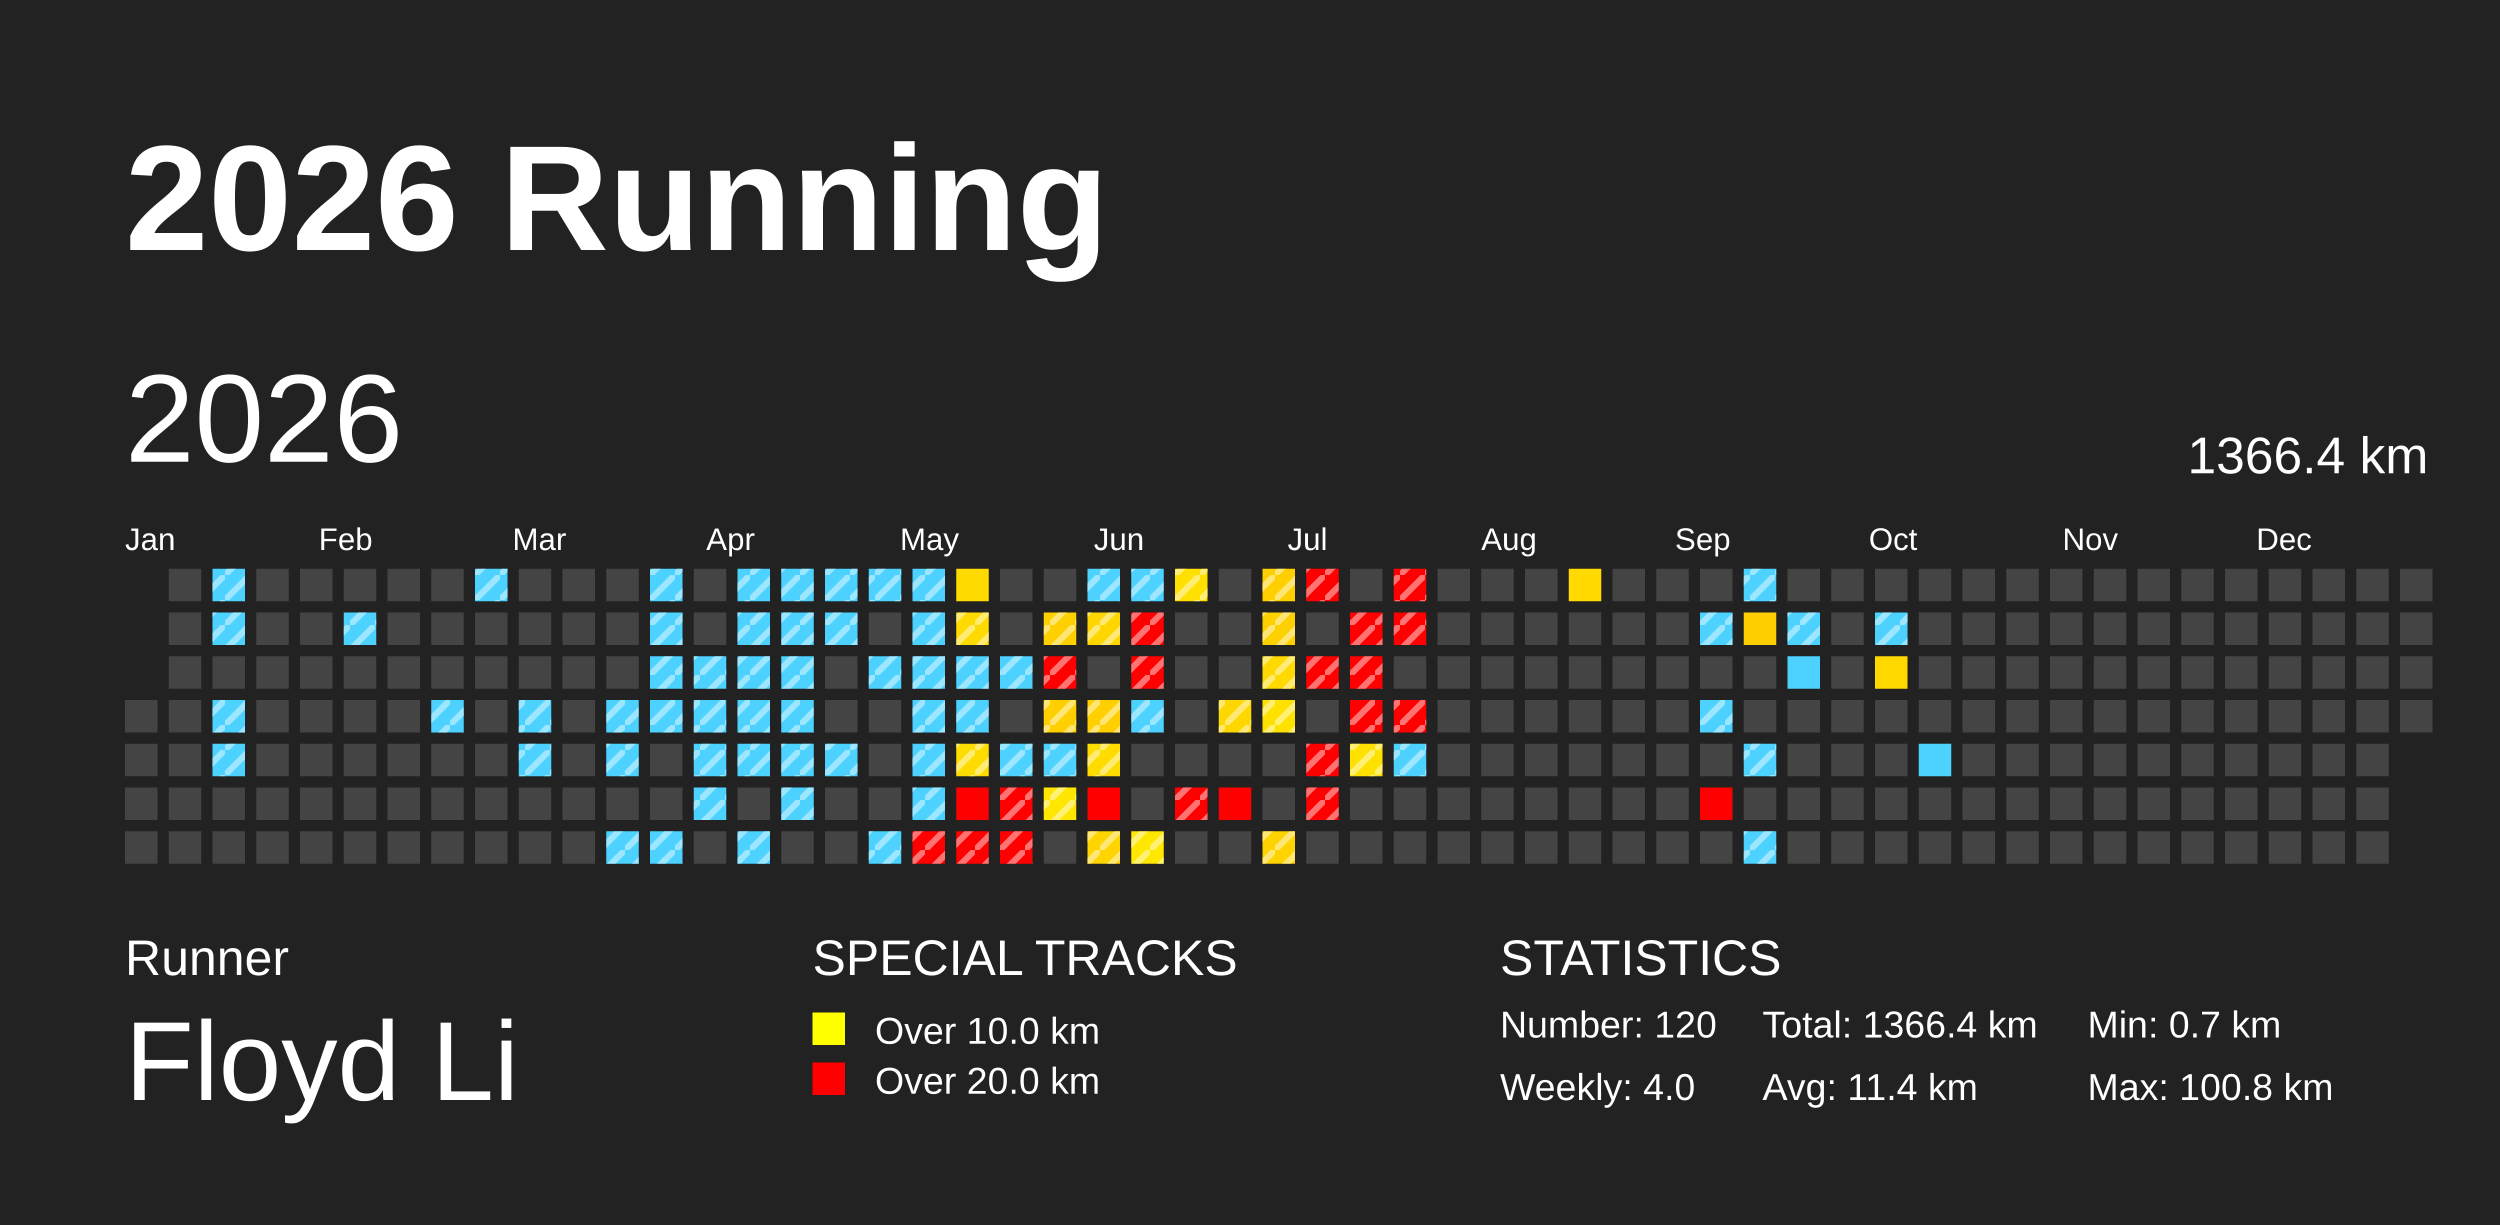
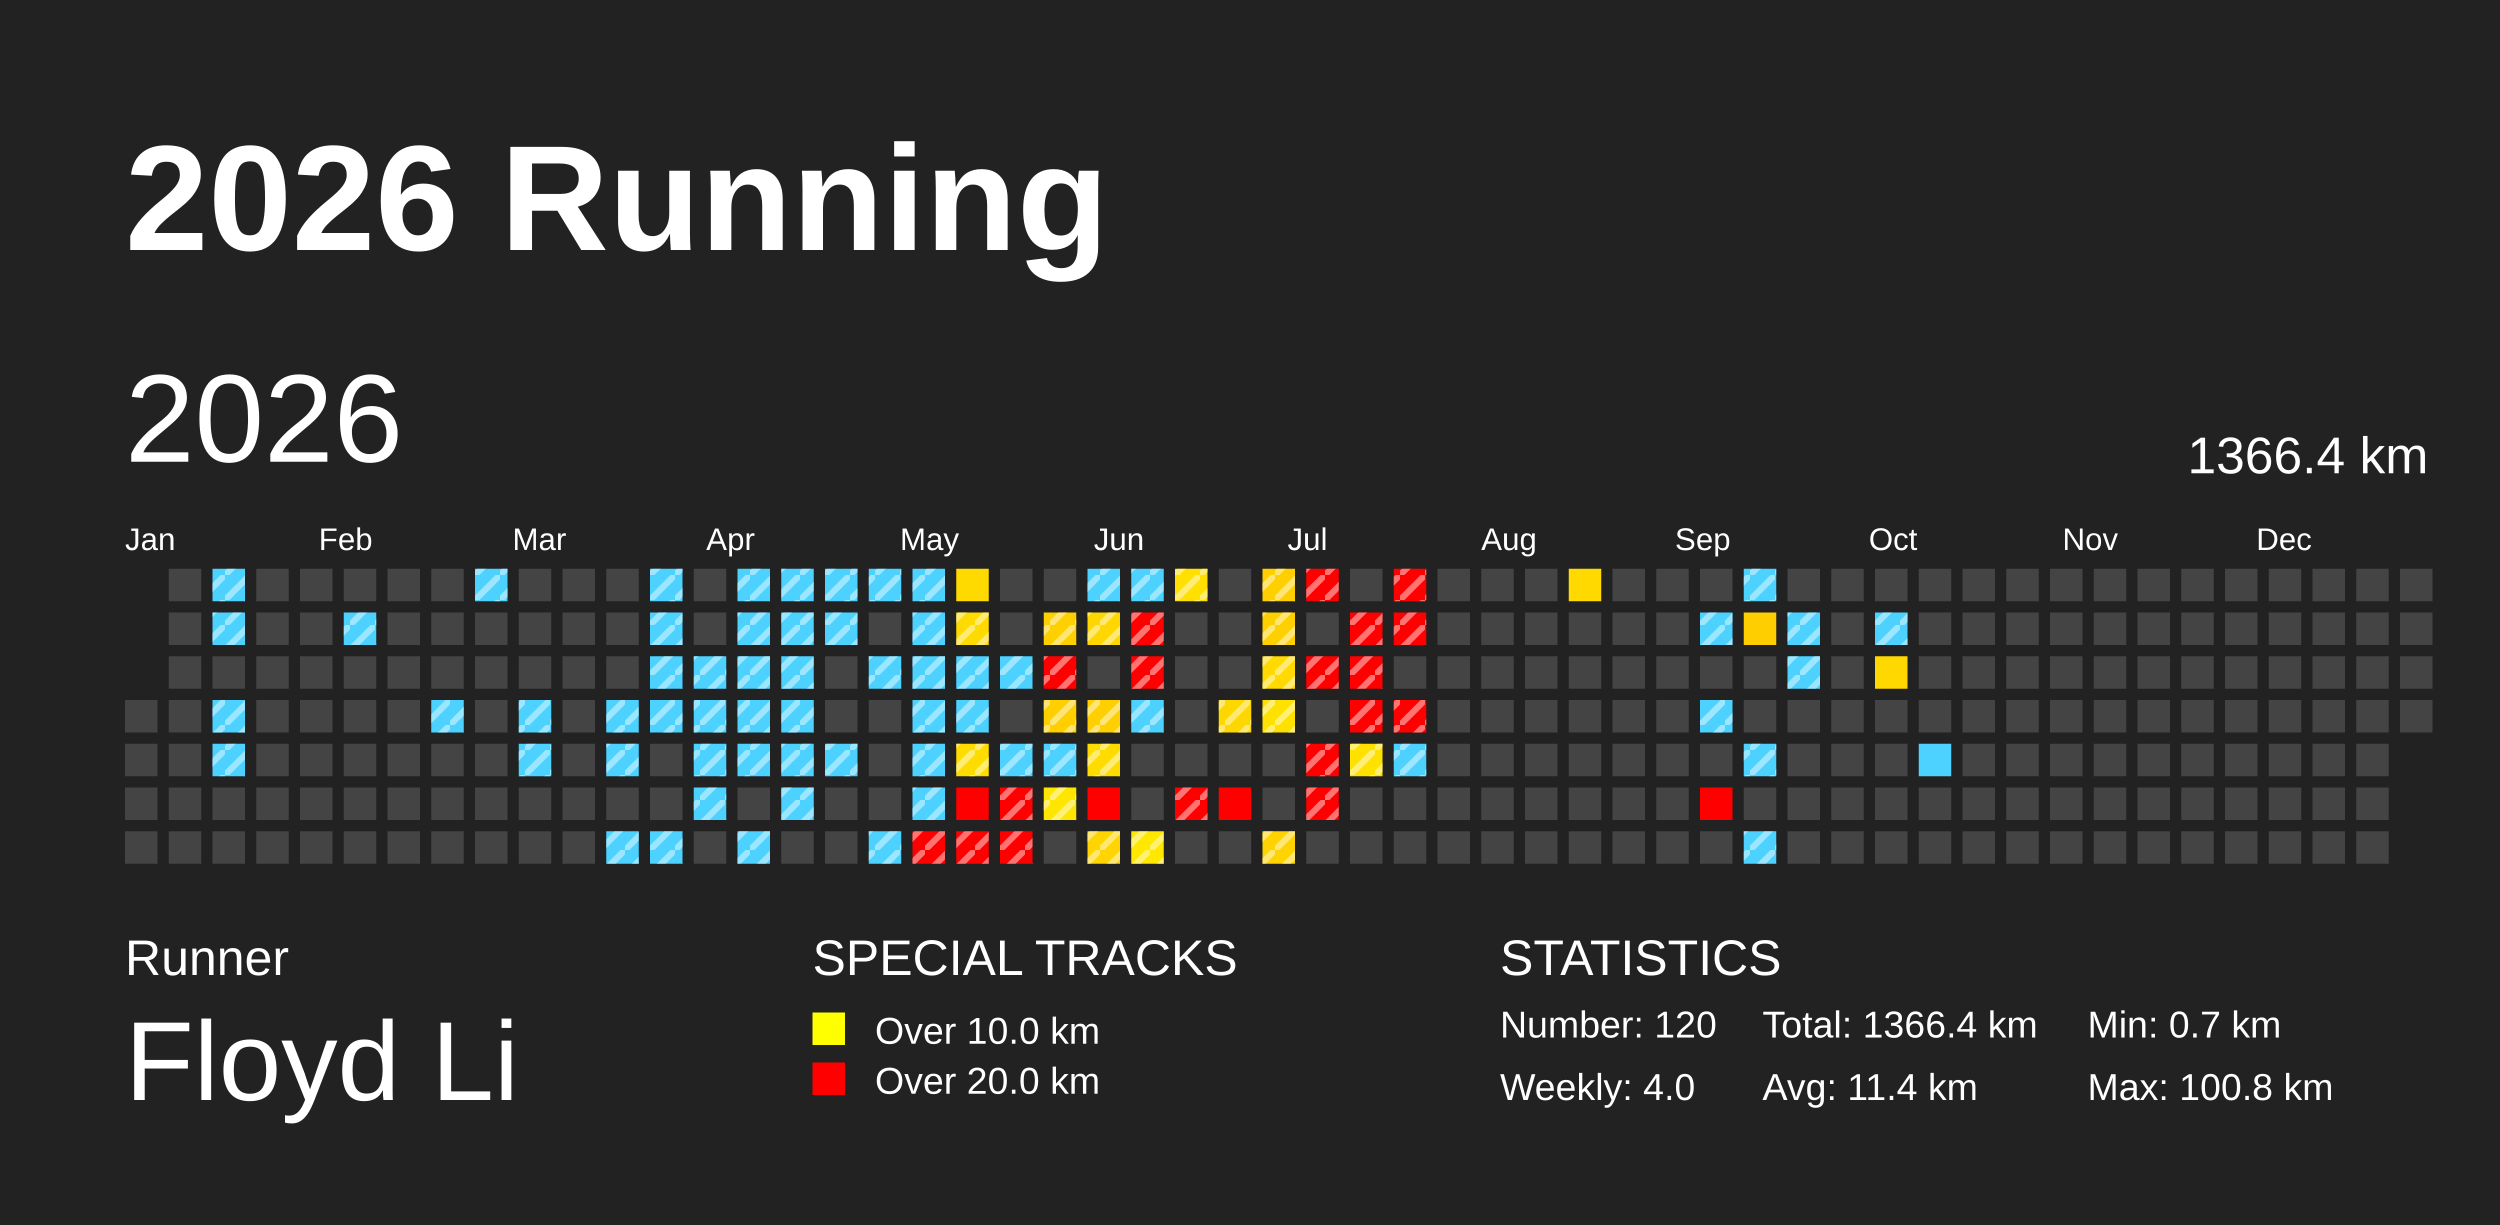
<svg xmlns="http://www.w3.org/2000/svg" baseProfile="full" height="98mm" version="1.1" viewBox="0,0,200,98" width="200mm">
  <defs>
    <pattern height="2" id="indoor-stripe" patternUnits="userSpaceOnUse" width="2">
      <line stroke="white" stroke-opacity="0.45" stroke-width="0.5" x1="0" x2="2" y1="2" y2="0" />
    </pattern>
  </defs>
  <rect fill="#222222" height="98" width="200" x="0" y="0" />
  <text fill="#FFFFFF" style="font-size:12px; font-family:Arial; font-weight:bold;" x="10" y="20">2026 Running</text>
  <text fill="#FFFFFF" style="font-size:4px; font-family:Arial" x="10" y="78">Runner</text>
  <text fill="#FFFFFF" style="font-size:9px; font-family:Arial" x="10" y="88">Floyd Li</text>
  <text fill="#FFFFFF" style="font-size:4px; font-family:Arial" x="65" y="78">SPECIAL TRACKS</text>
  <rect fill="yellow" height="2.6" width="2.6" x="65" y="81" />
  <text fill="#FFFFFF" style="font-size:3px; font-family:Arial" x="70" y="83.5">Over 10.0 km</text>
  <rect fill="red" height="2.6" width="2.6" x="65" y="85" />
  <text fill="#FFFFFF" style="font-size:3px; font-family:Arial" x="70" y="87.5">Over 20.0 km</text>
  <text fill="#FFFFFF" style="font-size:4px; font-family:Arial" x="120" y="78">STATISTICS</text>
  <text fill="#FFFFFF" style="font-size:3px; font-family:Arial" x="120" y="83">Number: 120</text>
  <text fill="#FFFFFF" style="font-size:3px; font-family:Arial" x="120" y="88">Weekly: 4.0</text>
  <text fill="#FFFFFF" style="font-size:3px; font-family:Arial" x="141" y="83">Total: 1366.4 km</text>
  <text fill="#FFFFFF" style="font-size:3px; font-family:Arial" x="141" y="88">Avg: 11.4 km</text>
  <text fill="#FFFFFF" style="font-size:3px; font-family:Arial" x="167" y="83">Min: 0.7 km</text>
  <text fill="#FFFFFF" style="font-size:3px; font-family:Arial" x="167" y="88">Max: 100.8 km</text>
  <text dominant-baseline="hanging" fill="#FFFFFF" style="font-size:10.0px; font-family:Arial;" x="10" y="30">2026</text>
  <text dominant-baseline="hanging" fill="#FFFFFF" style="font-size:4.125px; font-family:Arial;" x="175" y="35">1366.4 km</text>
  <text fill="#FFFFFF" style="font-size:2.5px; font-family:Arial" x="10.0" y="44">Jan</text>
  <text fill="#FFFFFF" style="font-size:2.5px; font-family:Arial" x="25.5" y="44">Feb</text>
  <text fill="#FFFFFF" style="font-size:2.5px; font-family:Arial" x="41.0" y="44">Mar</text>
  <text fill="#FFFFFF" style="font-size:2.5px; font-family:Arial" x="56.5" y="44">Apr</text>
  <text fill="#FFFFFF" style="font-size:2.5px; font-family:Arial" x="72.0" y="44">May</text>
  <text fill="#FFFFFF" style="font-size:2.5px; font-family:Arial" x="87.5" y="44">Jun</text>
  <text fill="#FFFFFF" style="font-size:2.5px; font-family:Arial" x="103.0" y="44">Jul</text>
  <text fill="#FFFFFF" style="font-size:2.5px; font-family:Arial" x="118.5" y="44">Aug</text>
  <text fill="#FFFFFF" style="font-size:2.5px; font-family:Arial" x="134.0" y="44">Sep</text>
  <text fill="#FFFFFF" style="font-size:2.5px; font-family:Arial" x="149.5" y="44">Oct</text>
  <text fill="#FFFFFF" style="font-size:2.5px; font-family:Arial" x="165.0" y="44">Nov</text>
  <text fill="#FFFFFF" style="font-size:2.5px; font-family:Arial" x="180.5" y="44">Dec</text>
  <rect fill="#444444" height="2.6" width="2.6" x="10.0" y="56.0" />
  <rect fill="#444444" height="2.6" width="2.6" x="10.0" y="59.5" />
  <rect fill="#444444" height="2.6" width="2.6" x="10.0" y="63.0" />
  <rect fill="#444444" height="2.6" width="2.6" x="10.0" y="66.5" />
  <rect fill="#444444" height="2.6" width="2.6" x="13.5" y="45.5" />
  <rect fill="#444444" height="2.6" width="2.6" x="13.5" y="49.0" />
  <rect fill="#444444" height="2.6" width="2.6" x="13.5" y="52.5" />
  <rect fill="#444444" height="2.6" width="2.6" x="13.5" y="56.0" />
  <rect fill="#444444" height="2.6" width="2.6" x="13.5" y="59.5" />
  <rect fill="#444444" height="2.6" width="2.6" x="13.5" y="63.0" />
  <rect fill="#444444" height="2.6" width="2.6" x="13.5" y="66.5" />
  <rect fill="#4dd2ff" height="2.6" width="2.6" x="17.0" y="45.5" />
  <rect fill="url(#indoor-stripe)" height="2.6" style="pointer-events: none;" width="2.6" x="17.0" y="45.5" />
  <rect fill="#4dd2ff" height="2.6" width="2.6" x="17.0" y="49.0" />
  <rect fill="url(#indoor-stripe)" height="2.6" style="pointer-events: none;" width="2.6" x="17.0" y="49.0" />
  <rect fill="#444444" height="2.6" width="2.6" x="17.0" y="52.5" />
  <rect fill="#4dd2ff" height="2.6" width="2.6" x="17.0" y="56.0" />
  <rect fill="url(#indoor-stripe)" height="2.6" style="pointer-events: none;" width="2.6" x="17.0" y="56.0" />
  <rect fill="#4dd2ff" height="2.6" width="2.6" x="17.0" y="59.5" />
  <rect fill="url(#indoor-stripe)" height="2.6" style="pointer-events: none;" width="2.6" x="17.0" y="59.5" />
  <rect fill="#444444" height="2.6" width="2.6" x="17.0" y="63.0" />
  <rect fill="#444444" height="2.6" width="2.6" x="17.0" y="66.5" />
  <rect fill="#444444" height="2.6" width="2.6" x="20.5" y="45.5" />
  <rect fill="#444444" height="2.6" width="2.6" x="20.5" y="49.0" />
  <rect fill="#444444" height="2.6" width="2.6" x="20.5" y="52.5" />
  <rect fill="#444444" height="2.6" width="2.6" x="20.5" y="56.0" />
  <rect fill="#444444" height="2.6" width="2.6" x="20.5" y="59.5" />
  <rect fill="#444444" height="2.6" width="2.6" x="20.5" y="63.0" />
  <rect fill="#444444" height="2.6" width="2.6" x="20.5" y="66.5" />
  <rect fill="#444444" height="2.6" width="2.6" x="24.0" y="45.5" />
  <rect fill="#444444" height="2.6" width="2.6" x="24.0" y="49.0" />
  <rect fill="#444444" height="2.6" width="2.6" x="24.0" y="52.5" />
  <rect fill="#444444" height="2.6" width="2.6" x="24.0" y="56.0" />
  <rect fill="#444444" height="2.6" width="2.6" x="24.0" y="59.5" />
  <rect fill="#444444" height="2.6" width="2.6" x="24.0" y="63.0" />
  <rect fill="#444444" height="2.6" width="2.6" x="24.0" y="66.5" />
  <rect fill="#444444" height="2.6" width="2.6" x="27.5" y="45.5" />
  <rect fill="#4dd2ff" height="2.6" width="2.6" x="27.5" y="49.0" />
  <rect fill="url(#indoor-stripe)" height="2.6" style="pointer-events: none;" width="2.6" x="27.5" y="49.0" />
  <rect fill="#444444" height="2.6" width="2.6" x="27.5" y="52.5" />
  <rect fill="#444444" height="2.6" width="2.6" x="27.5" y="56.0" />
  <rect fill="#444444" height="2.6" width="2.6" x="27.5" y="59.5" />
  <rect fill="#444444" height="2.6" width="2.6" x="27.5" y="63.0" />
  <rect fill="#444444" height="2.6" width="2.6" x="27.5" y="66.5" />
  <rect fill="#444444" height="2.6" width="2.6" x="31.0" y="45.5" />
  <rect fill="#444444" height="2.6" width="2.6" x="31.0" y="49.0" />
  <rect fill="#444444" height="2.6" width="2.6" x="31.0" y="52.5" />
  <rect fill="#444444" height="2.6" width="2.6" x="31.0" y="56.0" />
  <rect fill="#444444" height="2.6" width="2.6" x="31.0" y="59.5" />
  <rect fill="#444444" height="2.6" width="2.6" x="31.0" y="63.0" />
  <rect fill="#444444" height="2.6" width="2.6" x="31.0" y="66.5" />
  <rect fill="#444444" height="2.6" width="2.6" x="34.5" y="45.5" />
  <rect fill="#444444" height="2.6" width="2.6" x="34.5" y="49.0" />
  <rect fill="#444444" height="2.6" width="2.6" x="34.5" y="52.5" />
  <rect fill="#4dd2ff" height="2.6" width="2.6" x="34.5" y="56.0" />
  <rect fill="url(#indoor-stripe)" height="2.6" style="pointer-events: none;" width="2.6" x="34.5" y="56.0" />
  <rect fill="#444444" height="2.6" width="2.6" x="34.5" y="59.5" />
  <rect fill="#444444" height="2.6" width="2.6" x="34.5" y="63.0" />
  <rect fill="#444444" height="2.6" width="2.6" x="34.5" y="66.5" />
  <rect fill="#4dd2ff" height="2.6" width="2.6" x="38.0" y="45.5" />
  <rect fill="url(#indoor-stripe)" height="2.6" style="pointer-events: none;" width="2.6" x="38.0" y="45.5" />
  <rect fill="#444444" height="2.6" width="2.6" x="38.0" y="49.0" />
  <rect fill="#444444" height="2.6" width="2.6" x="38.0" y="52.5" />
  <rect fill="#444444" height="2.6" width="2.6" x="38.0" y="56.0" />
  <rect fill="#444444" height="2.6" width="2.6" x="38.0" y="59.5" />
  <rect fill="#444444" height="2.6" width="2.6" x="38.0" y="63.0" />
  <rect fill="#444444" height="2.6" width="2.6" x="38.0" y="66.5" />
  <rect fill="#444444" height="2.6" width="2.6" x="41.5" y="45.5" />
  <rect fill="#444444" height="2.6" width="2.6" x="41.5" y="49.0" />
  <rect fill="#444444" height="2.6" width="2.6" x="41.5" y="52.5" />
  <rect fill="#4dd2ff" height="2.6" width="2.6" x="41.5" y="56.0" />
  <rect fill="url(#indoor-stripe)" height="2.6" style="pointer-events: none;" width="2.6" x="41.5" y="56.0" />
  <rect fill="#4dd2ff" height="2.6" width="2.6" x="41.5" y="59.5" />
  <rect fill="url(#indoor-stripe)" height="2.6" style="pointer-events: none;" width="2.6" x="41.5" y="59.5" />
  <rect fill="#444444" height="2.6" width="2.6" x="41.5" y="63.0" />
  <rect fill="#444444" height="2.6" width="2.6" x="41.5" y="66.5" />
  <rect fill="#444444" height="2.6" width="2.6" x="45.0" y="45.5" />
  <rect fill="#444444" height="2.6" width="2.6" x="45.0" y="49.0" />
  <rect fill="#444444" height="2.6" width="2.6" x="45.0" y="52.5" />
  <rect fill="#444444" height="2.6" width="2.6" x="45.0" y="56.0" />
  <rect fill="#444444" height="2.6" width="2.6" x="45.0" y="59.5" />
  <rect fill="#444444" height="2.6" width="2.6" x="45.0" y="63.0" />
  <rect fill="#444444" height="2.6" width="2.6" x="45.0" y="66.5" />
  <rect fill="#444444" height="2.6" width="2.6" x="48.5" y="45.5" />
  <rect fill="#444444" height="2.6" width="2.6" x="48.5" y="49.0" />
  <rect fill="#444444" height="2.6" width="2.6" x="48.5" y="52.5" />
  <rect fill="#4dd2ff" height="2.6" width="2.6" x="48.5" y="56.0" />
  <rect fill="url(#indoor-stripe)" height="2.6" style="pointer-events: none;" width="2.6" x="48.5" y="56.0" />
  <rect fill="#4dd2ff" height="2.6" width="2.6" x="48.5" y="59.5" />
  <rect fill="url(#indoor-stripe)" height="2.6" style="pointer-events: none;" width="2.6" x="48.5" y="59.5" />
  <rect fill="#444444" height="2.6" width="2.6" x="48.5" y="63.0" />
  <rect fill="#4dd2ff" height="2.6" width="2.6" x="48.5" y="66.5" />
  <rect fill="url(#indoor-stripe)" height="2.6" style="pointer-events: none;" width="2.6" x="48.5" y="66.5" />
  <rect fill="#4dd2ff" height="2.6" width="2.6" x="52.0" y="45.5" />
  <rect fill="url(#indoor-stripe)" height="2.6" style="pointer-events: none;" width="2.6" x="52.0" y="45.5" />
  <rect fill="#4dd2ff" height="2.6" width="2.6" x="52.0" y="49.0" />
  <rect fill="url(#indoor-stripe)" height="2.6" style="pointer-events: none;" width="2.6" x="52.0" y="49.0" />
  <rect fill="#4dd2ff" height="2.6" width="2.6" x="52.0" y="52.5" />
  <rect fill="url(#indoor-stripe)" height="2.6" style="pointer-events: none;" width="2.6" x="52.0" y="52.5" />
  <rect fill="#4dd2ff" height="2.6" width="2.6" x="52.0" y="56.0" />
  <rect fill="url(#indoor-stripe)" height="2.6" style="pointer-events: none;" width="2.6" x="52.0" y="56.0" />
  <rect fill="#444444" height="2.6" width="2.6" x="52.0" y="59.5" />
  <rect fill="#444444" height="2.6" width="2.6" x="52.0" y="63.0" />
  <rect fill="#4dd2ff" height="2.6" width="2.6" x="52.0" y="66.5" />
  <rect fill="url(#indoor-stripe)" height="2.6" style="pointer-events: none;" width="2.6" x="52.0" y="66.5" />
  <rect fill="#444444" height="2.6" width="2.6" x="55.5" y="45.5" />
  <rect fill="#444444" height="2.6" width="2.6" x="55.5" y="49.0" />
  <rect fill="#4dd2ff" height="2.6" width="2.6" x="55.5" y="52.5" />
  <rect fill="url(#indoor-stripe)" height="2.6" style="pointer-events: none;" width="2.6" x="55.5" y="52.5" />
  <rect fill="#4dd2ff" height="2.6" width="2.6" x="55.5" y="56.0" />
  <rect fill="url(#indoor-stripe)" height="2.6" style="pointer-events: none;" width="2.6" x="55.5" y="56.0" />
  <rect fill="#4dd2ff" height="2.6" width="2.6" x="55.5" y="59.5" />
  <rect fill="url(#indoor-stripe)" height="2.6" style="pointer-events: none;" width="2.6" x="55.5" y="59.5" />
  <rect fill="#4dd2ff" height="2.6" width="2.6" x="55.5" y="63.0" />
  <rect fill="url(#indoor-stripe)" height="2.6" style="pointer-events: none;" width="2.6" x="55.5" y="63.0" />
  <rect fill="#444444" height="2.6" width="2.6" x="55.5" y="66.5" />
  <rect fill="#4dd2ff" height="2.6" width="2.6" x="59.0" y="45.5" />
  <rect fill="url(#indoor-stripe)" height="2.6" style="pointer-events: none;" width="2.6" x="59.0" y="45.5" />
  <rect fill="#4dd2ff" height="2.6" width="2.6" x="59.0" y="49.0" />
  <rect fill="url(#indoor-stripe)" height="2.6" style="pointer-events: none;" width="2.6" x="59.0" y="49.0" />
  <rect fill="#4dd2ff" height="2.6" width="2.6" x="59.0" y="52.5" />
  <rect fill="url(#indoor-stripe)" height="2.6" style="pointer-events: none;" width="2.6" x="59.0" y="52.5" />
  <rect fill="#4dd2ff" height="2.6" width="2.6" x="59.0" y="56.0" />
  <rect fill="url(#indoor-stripe)" height="2.6" style="pointer-events: none;" width="2.6" x="59.0" y="56.0" />
  <rect fill="#4dd2ff" height="2.6" width="2.6" x="59.0" y="59.5" />
  <rect fill="url(#indoor-stripe)" height="2.6" style="pointer-events: none;" width="2.6" x="59.0" y="59.5" />
  <rect fill="#444444" height="2.6" width="2.6" x="59.0" y="63.0" />
  <rect fill="#4dd2ff" height="2.6" width="2.6" x="59.0" y="66.5" />
  <rect fill="url(#indoor-stripe)" height="2.6" style="pointer-events: none;" width="2.6" x="59.0" y="66.5" />
  <rect fill="#4dd2ff" height="2.6" width="2.6" x="62.5" y="45.5" />
  <rect fill="url(#indoor-stripe)" height="2.6" style="pointer-events: none;" width="2.6" x="62.5" y="45.5" />
  <rect fill="#4dd2ff" height="2.6" width="2.6" x="62.5" y="49.0" />
  <rect fill="url(#indoor-stripe)" height="2.6" style="pointer-events: none;" width="2.6" x="62.5" y="49.0" />
  <rect fill="#4dd2ff" height="2.6" width="2.6" x="62.5" y="52.5" />
  <rect fill="url(#indoor-stripe)" height="2.6" style="pointer-events: none;" width="2.6" x="62.5" y="52.5" />
  <rect fill="#4dd2ff" height="2.6" width="2.6" x="62.5" y="56.0" />
  <rect fill="url(#indoor-stripe)" height="2.6" style="pointer-events: none;" width="2.6" x="62.5" y="56.0" />
  <rect fill="#4dd2ff" height="2.6" width="2.6" x="62.5" y="59.5" />
  <rect fill="url(#indoor-stripe)" height="2.6" style="pointer-events: none;" width="2.6" x="62.5" y="59.5" />
  <rect fill="#4dd2ff" height="2.6" width="2.6" x="62.5" y="63.0" />
  <rect fill="url(#indoor-stripe)" height="2.6" style="pointer-events: none;" width="2.6" x="62.5" y="63.0" />
  <rect fill="#444444" height="2.6" width="2.6" x="62.5" y="66.5" />
  <rect fill="#4dd2ff" height="2.6" width="2.6" x="66.0" y="45.5" />
  <rect fill="url(#indoor-stripe)" height="2.6" style="pointer-events: none;" width="2.6" x="66.0" y="45.5" />
  <rect fill="#4dd2ff" height="2.6" width="2.6" x="66.0" y="49.0" />
  <rect fill="url(#indoor-stripe)" height="2.6" style="pointer-events: none;" width="2.6" x="66.0" y="49.0" />
  <rect fill="#444444" height="2.6" width="2.6" x="66.0" y="52.5" />
  <rect fill="#444444" height="2.6" width="2.6" x="66.0" y="56.0" />
  <rect fill="#4dd2ff" height="2.6" width="2.6" x="66.0" y="59.5" />
  <rect fill="url(#indoor-stripe)" height="2.6" style="pointer-events: none;" width="2.6" x="66.0" y="59.5" />
  <rect fill="#444444" height="2.6" width="2.6" x="66.0" y="63.0" />
  <rect fill="#444444" height="2.6" width="2.6" x="66.0" y="66.5" />
  <rect fill="#4dd2ff" height="2.6" width="2.6" x="69.5" y="45.5" />
  <rect fill="url(#indoor-stripe)" height="2.6" style="pointer-events: none;" width="2.6" x="69.5" y="45.5" />
  <rect fill="#444444" height="2.6" width="2.6" x="69.5" y="49.0" />
  <rect fill="#4dd2ff" height="2.6" width="2.6" x="69.5" y="52.5" />
  <rect fill="url(#indoor-stripe)" height="2.6" style="pointer-events: none;" width="2.6" x="69.5" y="52.5" />
  <rect fill="#444444" height="2.6" width="2.6" x="69.5" y="56.0" />
  <rect fill="#444444" height="2.6" width="2.6" x="69.5" y="59.5" />
  <rect fill="#444444" height="2.6" width="2.6" x="69.5" y="63.0" />
  <rect fill="#4dd2ff" height="2.6" width="2.6" x="69.5" y="66.5" />
  <rect fill="url(#indoor-stripe)" height="2.6" style="pointer-events: none;" width="2.6" x="69.5" y="66.5" />
  <rect fill="#4dd2ff" height="2.6" width="2.6" x="73.0" y="45.5" />
  <rect fill="url(#indoor-stripe)" height="2.6" style="pointer-events: none;" width="2.6" x="73.0" y="45.5" />
  <rect fill="#4dd2ff" height="2.6" width="2.6" x="73.0" y="49.0" />
  <rect fill="url(#indoor-stripe)" height="2.6" style="pointer-events: none;" width="2.6" x="73.0" y="49.0" />
  <rect fill="#4dd2ff" height="2.6" width="2.6" x="73.0" y="52.5" />
  <rect fill="url(#indoor-stripe)" height="2.6" style="pointer-events: none;" width="2.6" x="73.0" y="52.5" />
  <rect fill="#4dd2ff" height="2.6" width="2.6" x="73.0" y="56.0" />
  <rect fill="url(#indoor-stripe)" height="2.6" style="pointer-events: none;" width="2.6" x="73.0" y="56.0" />
  <rect fill="#4dd2ff" height="2.6" width="2.6" x="73.0" y="59.5" />
  <rect fill="url(#indoor-stripe)" height="2.6" style="pointer-events: none;" width="2.6" x="73.0" y="59.5" />
  <rect fill="#4dd2ff" height="2.6" width="2.6" x="73.0" y="63.0" />
  <rect fill="url(#indoor-stripe)" height="2.6" style="pointer-events: none;" width="2.6" x="73.0" y="63.0" />
  <rect fill="red" height="2.6" width="2.6" x="73.0" y="66.5" />
  <rect fill="url(#indoor-stripe)" height="2.6" style="pointer-events: none;" width="2.6" x="73.0" y="66.5" />
  <rect fill="#ffda00" height="2.6" width="2.6" x="76.5" y="45.5" />
  <rect fill="#ffda00" height="2.6" width="2.6" x="76.5" y="49.0" />
  <rect fill="url(#indoor-stripe)" height="2.6" style="pointer-events: none;" width="2.6" x="76.5" y="49.0" />
  <rect fill="#4dd2ff" height="2.6" width="2.6" x="76.5" y="52.5" />
  <rect fill="url(#indoor-stripe)" height="2.6" style="pointer-events: none;" width="2.6" x="76.5" y="52.5" />
  <rect fill="#4dd2ff" height="2.6" width="2.6" x="76.5" y="56.0" />
  <rect fill="url(#indoor-stripe)" height="2.6" style="pointer-events: none;" width="2.6" x="76.5" y="56.0" />
  <rect fill="#ffdc00" height="2.6" width="2.6" x="76.5" y="59.5" />
  <rect fill="url(#indoor-stripe)" height="2.6" style="pointer-events: none;" width="2.6" x="76.5" y="59.5" />
  <rect fill="red" height="2.6" width="2.6" x="76.5" y="63.0" />
  <rect fill="red" height="2.6" width="2.6" x="76.5" y="66.5" />
  <rect fill="url(#indoor-stripe)" height="2.6" style="pointer-events: none;" width="2.6" x="76.5" y="66.5" />
  <rect fill="#444444" height="2.6" width="2.6" x="80.0" y="45.5" />
  <rect fill="#444444" height="2.6" width="2.6" x="80.0" y="49.0" />
  <rect fill="#4dd2ff" height="2.6" width="2.6" x="80.0" y="52.5" />
  <rect fill="url(#indoor-stripe)" height="2.6" style="pointer-events: none;" width="2.6" x="80.0" y="52.5" />
  <rect fill="#444444" height="2.6" width="2.6" x="80.0" y="56.0" />
  <rect fill="#4dd2ff" height="2.6" width="2.6" x="80.0" y="59.5" />
  <rect fill="url(#indoor-stripe)" height="2.6" style="pointer-events: none;" width="2.6" x="80.0" y="59.5" />
  <rect fill="red" height="2.6" width="2.6" x="80.0" y="63.0" />
  <rect fill="url(#indoor-stripe)" height="2.6" style="pointer-events: none;" width="2.6" x="80.0" y="63.0" />
  <rect fill="red" height="2.6" width="2.6" x="80.0" y="66.5" />
  <rect fill="url(#indoor-stripe)" height="2.6" style="pointer-events: none;" width="2.6" x="80.0" y="66.5" />
  <rect fill="#444444" height="2.6" width="2.6" x="83.5" y="45.5" />
  <rect fill="#ffd000" height="2.6" width="2.6" x="83.5" y="49.0" />
  <rect fill="url(#indoor-stripe)" height="2.6" style="pointer-events: none;" width="2.6" x="83.5" y="49.0" />
  <rect fill="red" height="2.6" width="2.6" x="83.5" y="52.5" />
  <rect fill="url(#indoor-stripe)" height="2.6" style="pointer-events: none;" width="2.6" x="83.5" y="52.5" />
  <rect fill="#ffcf00" height="2.6" width="2.6" x="83.5" y="56.0" />
  <rect fill="url(#indoor-stripe)" height="2.6" style="pointer-events: none;" width="2.6" x="83.5" y="56.0" />
  <rect fill="#4dd2ff" height="2.6" width="2.6" x="83.5" y="59.5" />
  <rect fill="url(#indoor-stripe)" height="2.6" style="pointer-events: none;" width="2.6" x="83.5" y="59.5" />
  <rect fill="#ffe600" height="2.6" width="2.6" x="83.5" y="63.0" />
  <rect fill="url(#indoor-stripe)" height="2.6" style="pointer-events: none;" width="2.6" x="83.5" y="63.0" />
  <rect fill="#444444" height="2.6" width="2.6" x="83.5" y="66.5" />
  <rect fill="#4dd2ff" height="2.6" width="2.6" x="87.0" y="45.5" />
  <rect fill="url(#indoor-stripe)" height="2.6" style="pointer-events: none;" width="2.6" x="87.0" y="45.5" />
  <rect fill="#ffd600" height="2.6" width="2.6" x="87.0" y="49.0" />
  <rect fill="url(#indoor-stripe)" height="2.6" style="pointer-events: none;" width="2.6" x="87.0" y="49.0" />
  <rect fill="#444444" height="2.6" width="2.6" x="87.0" y="52.5" />
  <rect fill="#ffcf00" height="2.6" width="2.6" x="87.0" y="56.0" />
  <rect fill="url(#indoor-stripe)" height="2.6" style="pointer-events: none;" width="2.6" x="87.0" y="56.0" />
  <rect fill="#ffdc00" height="2.6" width="2.6" x="87.0" y="59.5" />
  <rect fill="url(#indoor-stripe)" height="2.6" style="pointer-events: none;" width="2.6" x="87.0" y="59.5" />
  <rect fill="red" height="2.6" width="2.6" x="87.0" y="63.0" />
  <rect fill="#ffd400" height="2.6" width="2.6" x="87.0" y="66.5" />
  <rect fill="url(#indoor-stripe)" height="2.6" style="pointer-events: none;" width="2.6" x="87.0" y="66.5" />
  <rect fill="#4dd2ff" height="2.6" width="2.6" x="90.5" y="45.5" />
  <rect fill="url(#indoor-stripe)" height="2.6" style="pointer-events: none;" width="2.6" x="90.5" y="45.5" />
  <rect fill="red" height="2.6" width="2.6" x="90.5" y="49.0" />
  <rect fill="url(#indoor-stripe)" height="2.6" style="pointer-events: none;" width="2.6" x="90.5" y="49.0" />
  <rect fill="red" height="2.6" width="2.6" x="90.5" y="52.5" />
  <rect fill="url(#indoor-stripe)" height="2.6" style="pointer-events: none;" width="2.6" x="90.5" y="52.5" />
  <rect fill="#4dd2ff" height="2.6" width="2.6" x="90.5" y="56.0" />
  <rect fill="url(#indoor-stripe)" height="2.6" style="pointer-events: none;" width="2.6" x="90.5" y="56.0" />
  <rect fill="#444444" height="2.6" width="2.6" x="90.5" y="59.5" />
  <rect fill="#444444" height="2.6" width="2.6" x="90.5" y="63.0" />
  <rect fill="#ffe700" height="2.6" width="2.6" x="90.5" y="66.5" />
  <rect fill="url(#indoor-stripe)" height="2.6" style="pointer-events: none;" width="2.6" x="90.5" y="66.5" />
  <rect fill="#ffe000" height="2.6" width="2.6" x="94.0" y="45.5" />
  <rect fill="url(#indoor-stripe)" height="2.6" style="pointer-events: none;" width="2.6" x="94.0" y="45.5" />
  <rect fill="#444444" height="2.6" width="2.6" x="94.0" y="49.0" />
  <rect fill="#444444" height="2.6" width="2.6" x="94.0" y="52.5" />
  <rect fill="#444444" height="2.6" width="2.6" x="94.0" y="56.0" />
  <rect fill="#444444" height="2.6" width="2.6" x="94.0" y="59.5" />
  <rect fill="red" height="2.6" width="2.6" x="94.0" y="63.0" />
  <rect fill="url(#indoor-stripe)" height="2.6" style="pointer-events: none;" width="2.6" x="94.0" y="63.0" />
  <rect fill="#444444" height="2.6" width="2.6" x="94.0" y="66.5" />
  <rect fill="#444444" height="2.6" width="2.6" x="97.5" y="45.5" />
  <rect fill="#444444" height="2.6" width="2.6" x="97.5" y="49.0" />
  <rect fill="#444444" height="2.6" width="2.6" x="97.5" y="52.5" />
  <rect fill="#ffd700" height="2.6" width="2.6" x="97.5" y="56.0" />
  <rect fill="url(#indoor-stripe)" height="2.6" style="pointer-events: none;" width="2.6" x="97.5" y="56.0" />
  <rect fill="#444444" height="2.6" width="2.6" x="97.5" y="59.5" />
  <rect fill="red" height="2.6" width="2.6" x="97.5" y="63.0" />
  <rect fill="#444444" height="2.6" width="2.6" x="97.5" y="66.5" />
  <rect fill="#ffcf00" height="2.6" width="2.6" x="101.0" y="45.5" />
  <rect fill="url(#indoor-stripe)" height="2.6" style="pointer-events: none;" width="2.6" x="101.0" y="45.5" />
  <rect fill="#ffd000" height="2.6" width="2.6" x="101.0" y="49.0" />
  <rect fill="url(#indoor-stripe)" height="2.6" style="pointer-events: none;" width="2.6" x="101.0" y="49.0" />
  <rect fill="#ffd900" height="2.6" width="2.6" x="101.0" y="52.5" />
  <rect fill="url(#indoor-stripe)" height="2.6" style="pointer-events: none;" width="2.6" x="101.0" y="52.5" />
  <rect fill="#ffe100" height="2.6" width="2.6" x="101.0" y="56.0" />
  <rect fill="url(#indoor-stripe)" height="2.6" style="pointer-events: none;" width="2.6" x="101.0" y="56.0" />
  <rect fill="#444444" height="2.6" width="2.6" x="101.0" y="59.5" />
  <rect fill="#444444" height="2.6" width="2.6" x="101.0" y="63.0" />
  <rect fill="#ffd300" height="2.6" width="2.6" x="101.0" y="66.5" />
  <rect fill="url(#indoor-stripe)" height="2.6" style="pointer-events: none;" width="2.6" x="101.0" y="66.5" />
  <rect fill="red" height="2.6" width="2.6" x="104.5" y="45.5" />
  <rect fill="url(#indoor-stripe)" height="2.6" style="pointer-events: none;" width="2.6" x="104.5" y="45.5" />
  <rect fill="#444444" height="2.6" width="2.6" x="104.5" y="49.0" />
  <rect fill="red" height="2.6" width="2.6" x="104.5" y="52.5" />
  <rect fill="url(#indoor-stripe)" height="2.6" style="pointer-events: none;" width="2.6" x="104.5" y="52.5" />
  <rect fill="#444444" height="2.6" width="2.6" x="104.5" y="56.0" />
  <rect fill="red" height="2.6" width="2.6" x="104.5" y="59.5" />
  <rect fill="url(#indoor-stripe)" height="2.6" style="pointer-events: none;" width="2.6" x="104.5" y="59.5" />
  <rect fill="red" height="2.6" width="2.6" x="104.5" y="63.0" />
  <rect fill="url(#indoor-stripe)" height="2.6" style="pointer-events: none;" width="2.6" x="104.5" y="63.0" />
  <rect fill="#444444" height="2.6" width="2.6" x="104.5" y="66.5" />
  <rect fill="#444444" height="2.6" width="2.6" x="108.0" y="45.5" />
  <rect fill="red" height="2.6" width="2.6" x="108.0" y="49.0" />
  <rect fill="url(#indoor-stripe)" height="2.6" style="pointer-events: none;" width="2.6" x="108.0" y="49.0" />
  <rect fill="red" height="2.6" width="2.6" x="108.0" y="52.5" />
  <rect fill="url(#indoor-stripe)" height="2.6" style="pointer-events: none;" width="2.6" x="108.0" y="52.5" />
  <rect fill="red" height="2.6" width="2.6" x="108.0" y="56.0" />
  <rect fill="url(#indoor-stripe)" height="2.6" style="pointer-events: none;" width="2.6" x="108.0" y="56.0" />
  <rect fill="#ffe100" height="2.6" width="2.6" x="108.0" y="59.5" />
  <rect fill="url(#indoor-stripe)" height="2.6" style="pointer-events: none;" width="2.6" x="108.0" y="59.5" />
  <rect fill="#444444" height="2.6" width="2.6" x="108.0" y="63.0" />
  <rect fill="#444444" height="2.6" width="2.6" x="108.0" y="66.5" />
  <rect fill="red" height="2.6" width="2.6" x="111.5" y="45.5" />
  <rect fill="url(#indoor-stripe)" height="2.6" style="pointer-events: none;" width="2.6" x="111.5" y="45.5" />
  <rect fill="red" height="2.6" width="2.6" x="111.5" y="49.0" />
  <rect fill="url(#indoor-stripe)" height="2.6" style="pointer-events: none;" width="2.6" x="111.5" y="49.0" />
  <rect fill="#444444" height="2.6" width="2.6" x="111.5" y="52.5" />
  <rect fill="red" height="2.6" width="2.6" x="111.5" y="56.0" />
  <rect fill="url(#indoor-stripe)" height="2.6" style="pointer-events: none;" width="2.6" x="111.5" y="56.0" />
  <rect fill="#4dd2ff" height="2.6" width="2.6" x="111.5" y="59.5" />
  <rect fill="url(#indoor-stripe)" height="2.6" style="pointer-events: none;" width="2.6" x="111.5" y="59.5" />
  <rect fill="#444444" height="2.6" width="2.6" x="111.5" y="63.0" />
  <rect fill="#444444" height="2.6" width="2.6" x="111.5" y="66.5" />
  <rect fill="#444444" height="2.6" width="2.6" x="115.0" y="45.5" />
  <rect fill="#444444" height="2.6" width="2.6" x="115.0" y="49.0" />
  <rect fill="#444444" height="2.6" width="2.6" x="115.0" y="52.5" />
  <rect fill="#444444" height="2.6" width="2.6" x="115.0" y="56.0" />
  <rect fill="#444444" height="2.6" width="2.6" x="115.0" y="59.5" />
  <rect fill="#444444" height="2.6" width="2.6" x="115.0" y="63.0" />
  <rect fill="#444444" height="2.6" width="2.6" x="115.0" y="66.5" />
  <rect fill="#444444" height="2.6" width="2.6" x="118.5" y="45.5" />
  <rect fill="#444444" height="2.6" width="2.6" x="118.5" y="49.0" />
  <rect fill="#444444" height="2.6" width="2.6" x="118.5" y="52.5" />
  <rect fill="#444444" height="2.6" width="2.6" x="118.5" y="56.0" />
  <rect fill="#444444" height="2.6" width="2.6" x="118.5" y="59.5" />
  <rect fill="#444444" height="2.6" width="2.6" x="118.5" y="63.0" />
  <rect fill="#444444" height="2.6" width="2.6" x="118.5" y="66.5" />
  <rect fill="#444444" height="2.6" width="2.6" x="122.0" y="45.5" />
  <rect fill="#444444" height="2.6" width="2.6" x="122.0" y="49.0" />
  <rect fill="#444444" height="2.6" width="2.6" x="122.0" y="52.5" />
  <rect fill="#444444" height="2.6" width="2.6" x="122.0" y="56.0" />
  <rect fill="#444444" height="2.6" width="2.6" x="122.0" y="59.5" />
  <rect fill="#444444" height="2.6" width="2.6" x="122.0" y="63.0" />
  <rect fill="#444444" height="2.6" width="2.6" x="122.0" y="66.5" />
  <rect fill="#ffd900" height="2.6" width="2.6" x="125.5" y="45.5" />
  <rect fill="#444444" height="2.6" width="2.6" x="125.5" y="49.0" />
  <rect fill="#444444" height="2.6" width="2.6" x="125.5" y="52.5" />
  <rect fill="#444444" height="2.6" width="2.6" x="125.5" y="56.0" />
  <rect fill="#444444" height="2.6" width="2.6" x="125.5" y="59.5" />
  <rect fill="#444444" height="2.6" width="2.6" x="125.5" y="63.0" />
  <rect fill="#444444" height="2.6" width="2.6" x="125.5" y="66.5" />
  <rect fill="#444444" height="2.6" width="2.6" x="129.0" y="45.5" />
  <rect fill="#444444" height="2.6" width="2.6" x="129.0" y="49.0" />
  <rect fill="#444444" height="2.6" width="2.6" x="129.0" y="52.5" />
  <rect fill="#444444" height="2.6" width="2.6" x="129.0" y="56.0" />
  <rect fill="#444444" height="2.6" width="2.6" x="129.0" y="59.5" />
  <rect fill="#444444" height="2.6" width="2.6" x="129.0" y="63.0" />
  <rect fill="#444444" height="2.6" width="2.6" x="129.0" y="66.5" />
  <rect fill="#444444" height="2.6" width="2.6" x="132.5" y="45.5" />
  <rect fill="#444444" height="2.6" width="2.6" x="132.5" y="49.0" />
  <rect fill="#444444" height="2.6" width="2.6" x="132.5" y="52.5" />
  <rect fill="#444444" height="2.6" width="2.6" x="132.5" y="56.0" />
  <rect fill="#444444" height="2.6" width="2.6" x="132.5" y="59.5" />
  <rect fill="#444444" height="2.6" width="2.6" x="132.5" y="63.0" />
  <rect fill="#444444" height="2.6" width="2.6" x="132.5" y="66.5" />
  <rect fill="#444444" height="2.6" width="2.6" x="136.0" y="45.5" />
  <rect fill="#4dd2ff" height="2.6" width="2.6" x="136.0" y="49.0" />
  <rect fill="url(#indoor-stripe)" height="2.6" style="pointer-events: none;" width="2.6" x="136.0" y="49.0" />
  <rect fill="#444444" height="2.6" width="2.6" x="136.0" y="52.5" />
  <rect fill="#4dd2ff" height="2.6" width="2.6" x="136.0" y="56.0" />
  <rect fill="url(#indoor-stripe)" height="2.6" style="pointer-events: none;" width="2.6" x="136.0" y="56.0" />
  <rect fill="#444444" height="2.6" width="2.6" x="136.0" y="59.5" />
  <rect fill="red" height="2.6" width="2.6" x="136.0" y="63.0" />
  <rect fill="#444444" height="2.6" width="2.6" x="136.0" y="66.5" />
  <rect fill="#4dd2ff" height="2.6" width="2.6" x="139.5" y="45.5" />
  <rect fill="url(#indoor-stripe)" height="2.6" style="pointer-events: none;" width="2.6" x="139.5" y="45.5" />
  <rect fill="#ffce00" height="2.6" width="2.6" x="139.5" y="49.0" />
  <rect fill="#444444" height="2.6" width="2.6" x="139.5" y="52.5" />
  <rect fill="#444444" height="2.6" width="2.6" x="139.5" y="56.0" />
  <rect fill="#4dd2ff" height="2.6" width="2.6" x="139.5" y="59.5" />
  <rect fill="url(#indoor-stripe)" height="2.6" style="pointer-events: none;" width="2.6" x="139.5" y="59.5" />
  <rect fill="#444444" height="2.6" width="2.6" x="139.5" y="63.0" />
  <rect fill="#4dd2ff" height="2.6" width="2.6" x="139.5" y="66.5" />
  <rect fill="url(#indoor-stripe)" height="2.6" style="pointer-events: none;" width="2.6" x="139.5" y="66.5" />
  <rect fill="#444444" height="2.6" width="2.6" x="143.0" y="45.5" />
  <rect fill="#4dd2ff" height="2.6" width="2.6" x="143.0" y="49.0" />
  <rect fill="url(#indoor-stripe)" height="2.6" style="pointer-events: none;" width="2.6" x="143.0" y="49.0" />
  <rect fill="#4dd2ff" height="2.6" width="2.6" x="143.0" y="52.5" />
+   <rect fill="url(#indoor-stripe)" height="2.6" style="pointer-events: none;" width="2.6" x="143.0" y="52.5" />
  <rect fill="#444444" height="2.6" width="2.6" x="143.0" y="56.0" />
  <rect fill="#444444" height="2.6" width="2.6" x="143.0" y="59.5" />
  <rect fill="#444444" height="2.6" width="2.6" x="143.0" y="63.0" />
  <rect fill="#444444" height="2.6" width="2.6" x="143.0" y="66.5" />
  <rect fill="#444444" height="2.6" width="2.6" x="146.5" y="45.5" />
  <rect fill="#444444" height="2.6" width="2.6" x="146.5" y="49.0" />
  <rect fill="#444444" height="2.6" width="2.6" x="146.5" y="52.5" />
  <rect fill="#444444" height="2.6" width="2.6" x="146.5" y="56.0" />
  <rect fill="#444444" height="2.6" width="2.6" x="146.5" y="59.5" />
  <rect fill="#444444" height="2.6" width="2.6" x="146.5" y="63.0" />
  <rect fill="#444444" height="2.6" width="2.6" x="146.5" y="66.5" />
  <rect fill="#444444" height="2.6" width="2.6" x="150.0" y="45.5" />
  <rect fill="#4dd2ff" height="2.6" width="2.6" x="150.0" y="49.0" />
  <rect fill="url(#indoor-stripe)" height="2.6" style="pointer-events: none;" width="2.6" x="150.0" y="49.0" />
  <rect fill="#ffd800" height="2.6" width="2.6" x="150.0" y="52.5" />
  <rect fill="#444444" height="2.6" width="2.6" x="150.0" y="56.0" />
  <rect fill="#444444" height="2.6" width="2.6" x="150.0" y="59.5" />
  <rect fill="#444444" height="2.6" width="2.6" x="150.0" y="63.0" />
  <rect fill="#444444" height="2.6" width="2.6" x="150.0" y="66.5" />
  <rect fill="#444444" height="2.6" width="2.6" x="153.5" y="45.5" />
  <rect fill="#444444" height="2.6" width="2.6" x="153.5" y="49.0" />
  <rect fill="#444444" height="2.6" width="2.6" x="153.5" y="52.5" />
  <rect fill="#444444" height="2.6" width="2.6" x="153.5" y="56.0" />
  <rect fill="#4dd2ff" height="2.6" width="2.6" x="153.5" y="59.5" />
  <rect fill="#444444" height="2.6" width="2.6" x="153.5" y="63.0" />
  <rect fill="#444444" height="2.6" width="2.6" x="153.5" y="66.5" />
  <rect fill="#444444" height="2.6" width="2.6" x="157.0" y="45.5" />
  <rect fill="#444444" height="2.6" width="2.6" x="157.0" y="49.0" />
  <rect fill="#444444" height="2.6" width="2.6" x="157.0" y="52.5" />
  <rect fill="#444444" height="2.6" width="2.6" x="157.0" y="56.0" />
  <rect fill="#444444" height="2.6" width="2.6" x="157.0" y="59.5" />
  <rect fill="#444444" height="2.6" width="2.6" x="157.0" y="63.0" />
  <rect fill="#444444" height="2.6" width="2.6" x="157.0" y="66.5" />
  <rect fill="#444444" height="2.6" width="2.6" x="160.5" y="45.5" />
  <rect fill="#444444" height="2.6" width="2.6" x="160.5" y="49.0" />
  <rect fill="#444444" height="2.6" width="2.6" x="160.5" y="52.5" />
  <rect fill="#444444" height="2.6" width="2.6" x="160.5" y="56.0" />
  <rect fill="#444444" height="2.6" width="2.6" x="160.5" y="59.5" />
  <rect fill="#444444" height="2.6" width="2.6" x="160.5" y="63.0" />
  <rect fill="#444444" height="2.6" width="2.6" x="160.5" y="66.5" />
  <rect fill="#444444" height="2.6" width="2.6" x="164.0" y="45.5" />
  <rect fill="#444444" height="2.6" width="2.6" x="164.0" y="49.0" />
  <rect fill="#444444" height="2.6" width="2.6" x="164.0" y="52.5" />
  <rect fill="#444444" height="2.6" width="2.6" x="164.0" y="56.0" />
  <rect fill="#444444" height="2.6" width="2.6" x="164.0" y="59.5" />
  <rect fill="#444444" height="2.6" width="2.6" x="164.0" y="63.0" />
  <rect fill="#444444" height="2.6" width="2.6" x="164.0" y="66.5" />
  <rect fill="#444444" height="2.6" width="2.6" x="167.5" y="45.5" />
  <rect fill="#444444" height="2.6" width="2.6" x="167.5" y="49.0" />
  <rect fill="#444444" height="2.6" width="2.6" x="167.5" y="52.5" />
  <rect fill="#444444" height="2.6" width="2.6" x="167.5" y="56.0" />
  <rect fill="#444444" height="2.6" width="2.6" x="167.5" y="59.5" />
  <rect fill="#444444" height="2.6" width="2.6" x="167.5" y="63.0" />
  <rect fill="#444444" height="2.6" width="2.6" x="167.5" y="66.5" />
  <rect fill="#444444" height="2.6" width="2.6" x="171.0" y="45.5" />
  <rect fill="#444444" height="2.6" width="2.6" x="171.0" y="49.0" />
  <rect fill="#444444" height="2.6" width="2.6" x="171.0" y="52.5" />
  <rect fill="#444444" height="2.6" width="2.6" x="171.0" y="56.0" />
  <rect fill="#444444" height="2.6" width="2.6" x="171.0" y="59.5" />
  <rect fill="#444444" height="2.6" width="2.6" x="171.0" y="63.0" />
  <rect fill="#444444" height="2.6" width="2.6" x="171.0" y="66.5" />
  <rect fill="#444444" height="2.6" width="2.6" x="174.5" y="45.5" />
  <rect fill="#444444" height="2.6" width="2.6" x="174.5" y="49.0" />
  <rect fill="#444444" height="2.6" width="2.6" x="174.5" y="52.5" />
  <rect fill="#444444" height="2.6" width="2.6" x="174.5" y="56.0" />
  <rect fill="#444444" height="2.6" width="2.6" x="174.5" y="59.5" />
  <rect fill="#444444" height="2.6" width="2.6" x="174.5" y="63.0" />
  <rect fill="#444444" height="2.6" width="2.6" x="174.5" y="66.5" />
  <rect fill="#444444" height="2.6" width="2.6" x="178.0" y="45.5" />
  <rect fill="#444444" height="2.6" width="2.6" x="178.0" y="49.0" />
  <rect fill="#444444" height="2.6" width="2.6" x="178.0" y="52.5" />
  <rect fill="#444444" height="2.6" width="2.6" x="178.0" y="56.0" />
  <rect fill="#444444" height="2.6" width="2.6" x="178.0" y="59.5" />
  <rect fill="#444444" height="2.6" width="2.6" x="178.0" y="63.0" />
  <rect fill="#444444" height="2.6" width="2.6" x="178.0" y="66.5" />
  <rect fill="#444444" height="2.6" width="2.6" x="181.5" y="45.5" />
  <rect fill="#444444" height="2.6" width="2.6" x="181.5" y="49.0" />
  <rect fill="#444444" height="2.6" width="2.6" x="181.5" y="52.5" />
  <rect fill="#444444" height="2.6" width="2.6" x="181.5" y="56.0" />
  <rect fill="#444444" height="2.6" width="2.6" x="181.5" y="59.5" />
  <rect fill="#444444" height="2.6" width="2.6" x="181.5" y="63.0" />
  <rect fill="#444444" height="2.6" width="2.6" x="181.5" y="66.5" />
  <rect fill="#444444" height="2.6" width="2.6" x="185.0" y="45.5" />
  <rect fill="#444444" height="2.6" width="2.6" x="185.0" y="49.0" />
  <rect fill="#444444" height="2.6" width="2.6" x="185.0" y="52.5" />
  <rect fill="#444444" height="2.6" width="2.6" x="185.0" y="56.0" />
  <rect fill="#444444" height="2.6" width="2.6" x="185.0" y="59.5" />
  <rect fill="#444444" height="2.6" width="2.6" x="185.0" y="63.0" />
  <rect fill="#444444" height="2.6" width="2.6" x="185.0" y="66.5" />
  <rect fill="#444444" height="2.6" width="2.6" x="188.5" y="45.5" />
  <rect fill="#444444" height="2.6" width="2.6" x="188.5" y="49.0" />
  <rect fill="#444444" height="2.6" width="2.6" x="188.5" y="52.5" />
  <rect fill="#444444" height="2.6" width="2.6" x="188.5" y="56.0" />
  <rect fill="#444444" height="2.6" width="2.6" x="188.5" y="59.5" />
  <rect fill="#444444" height="2.6" width="2.6" x="188.5" y="63.0" />
  <rect fill="#444444" height="2.6" width="2.6" x="188.5" y="66.5" />
  <rect fill="#444444" height="2.6" width="2.6" x="192.0" y="45.5" />
  <rect fill="#444444" height="2.6" width="2.6" x="192.0" y="49.0" />
  <rect fill="#444444" height="2.6" width="2.6" x="192.0" y="52.5" />
  <rect fill="#444444" height="2.6" width="2.6" x="192.0" y="56.0" />
</svg>
